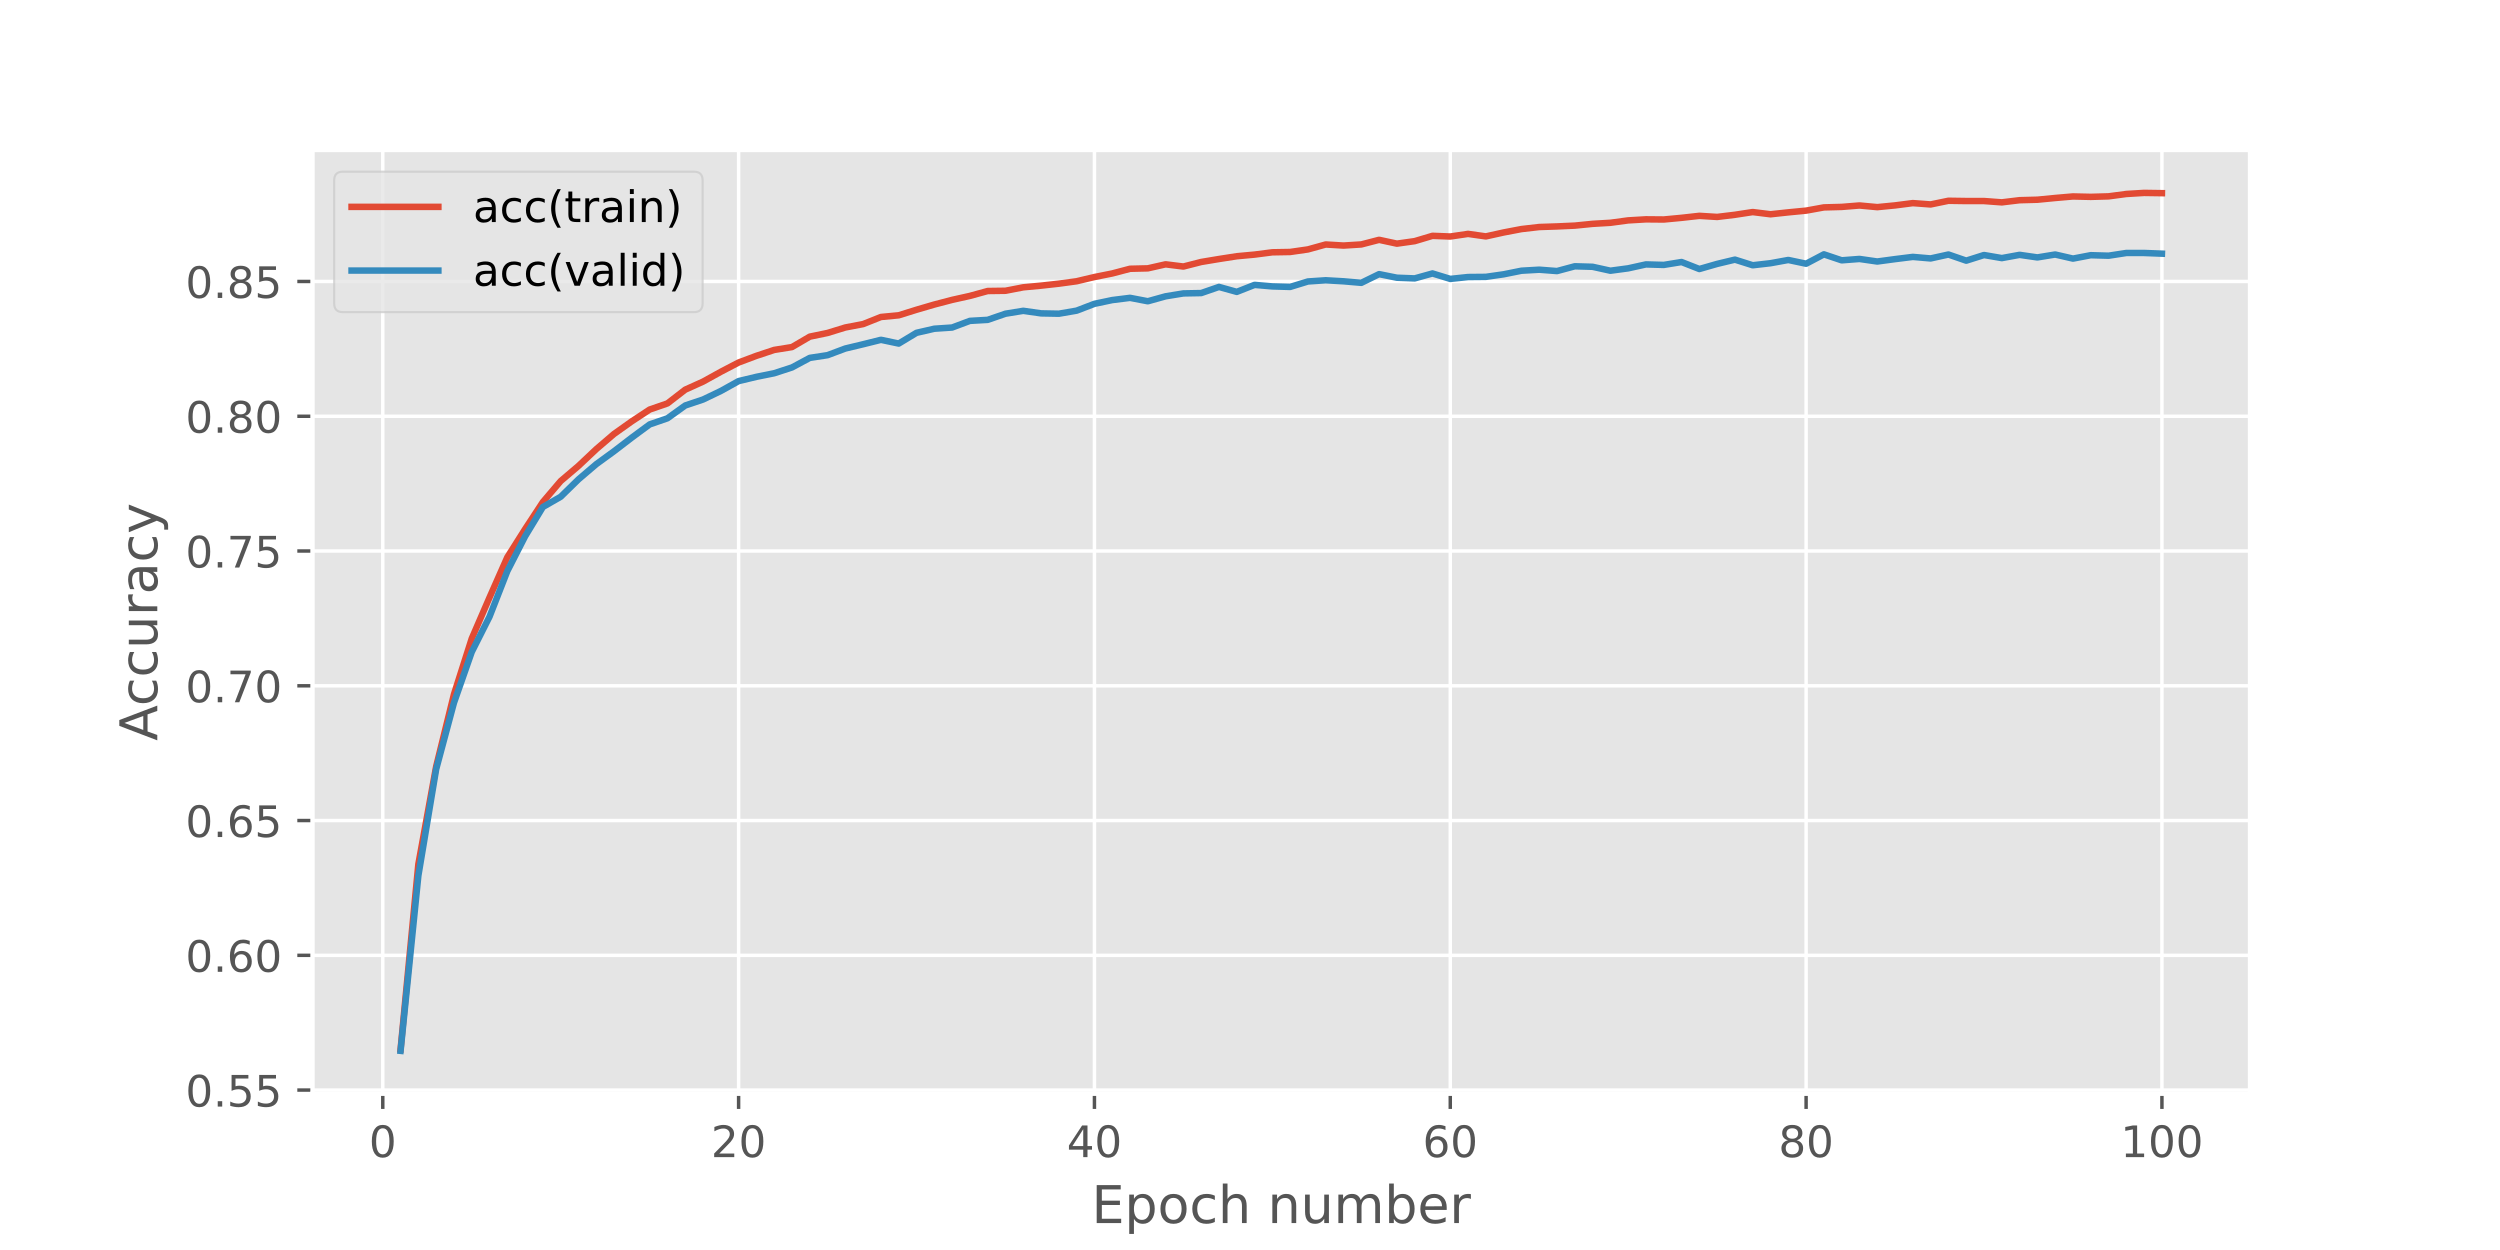
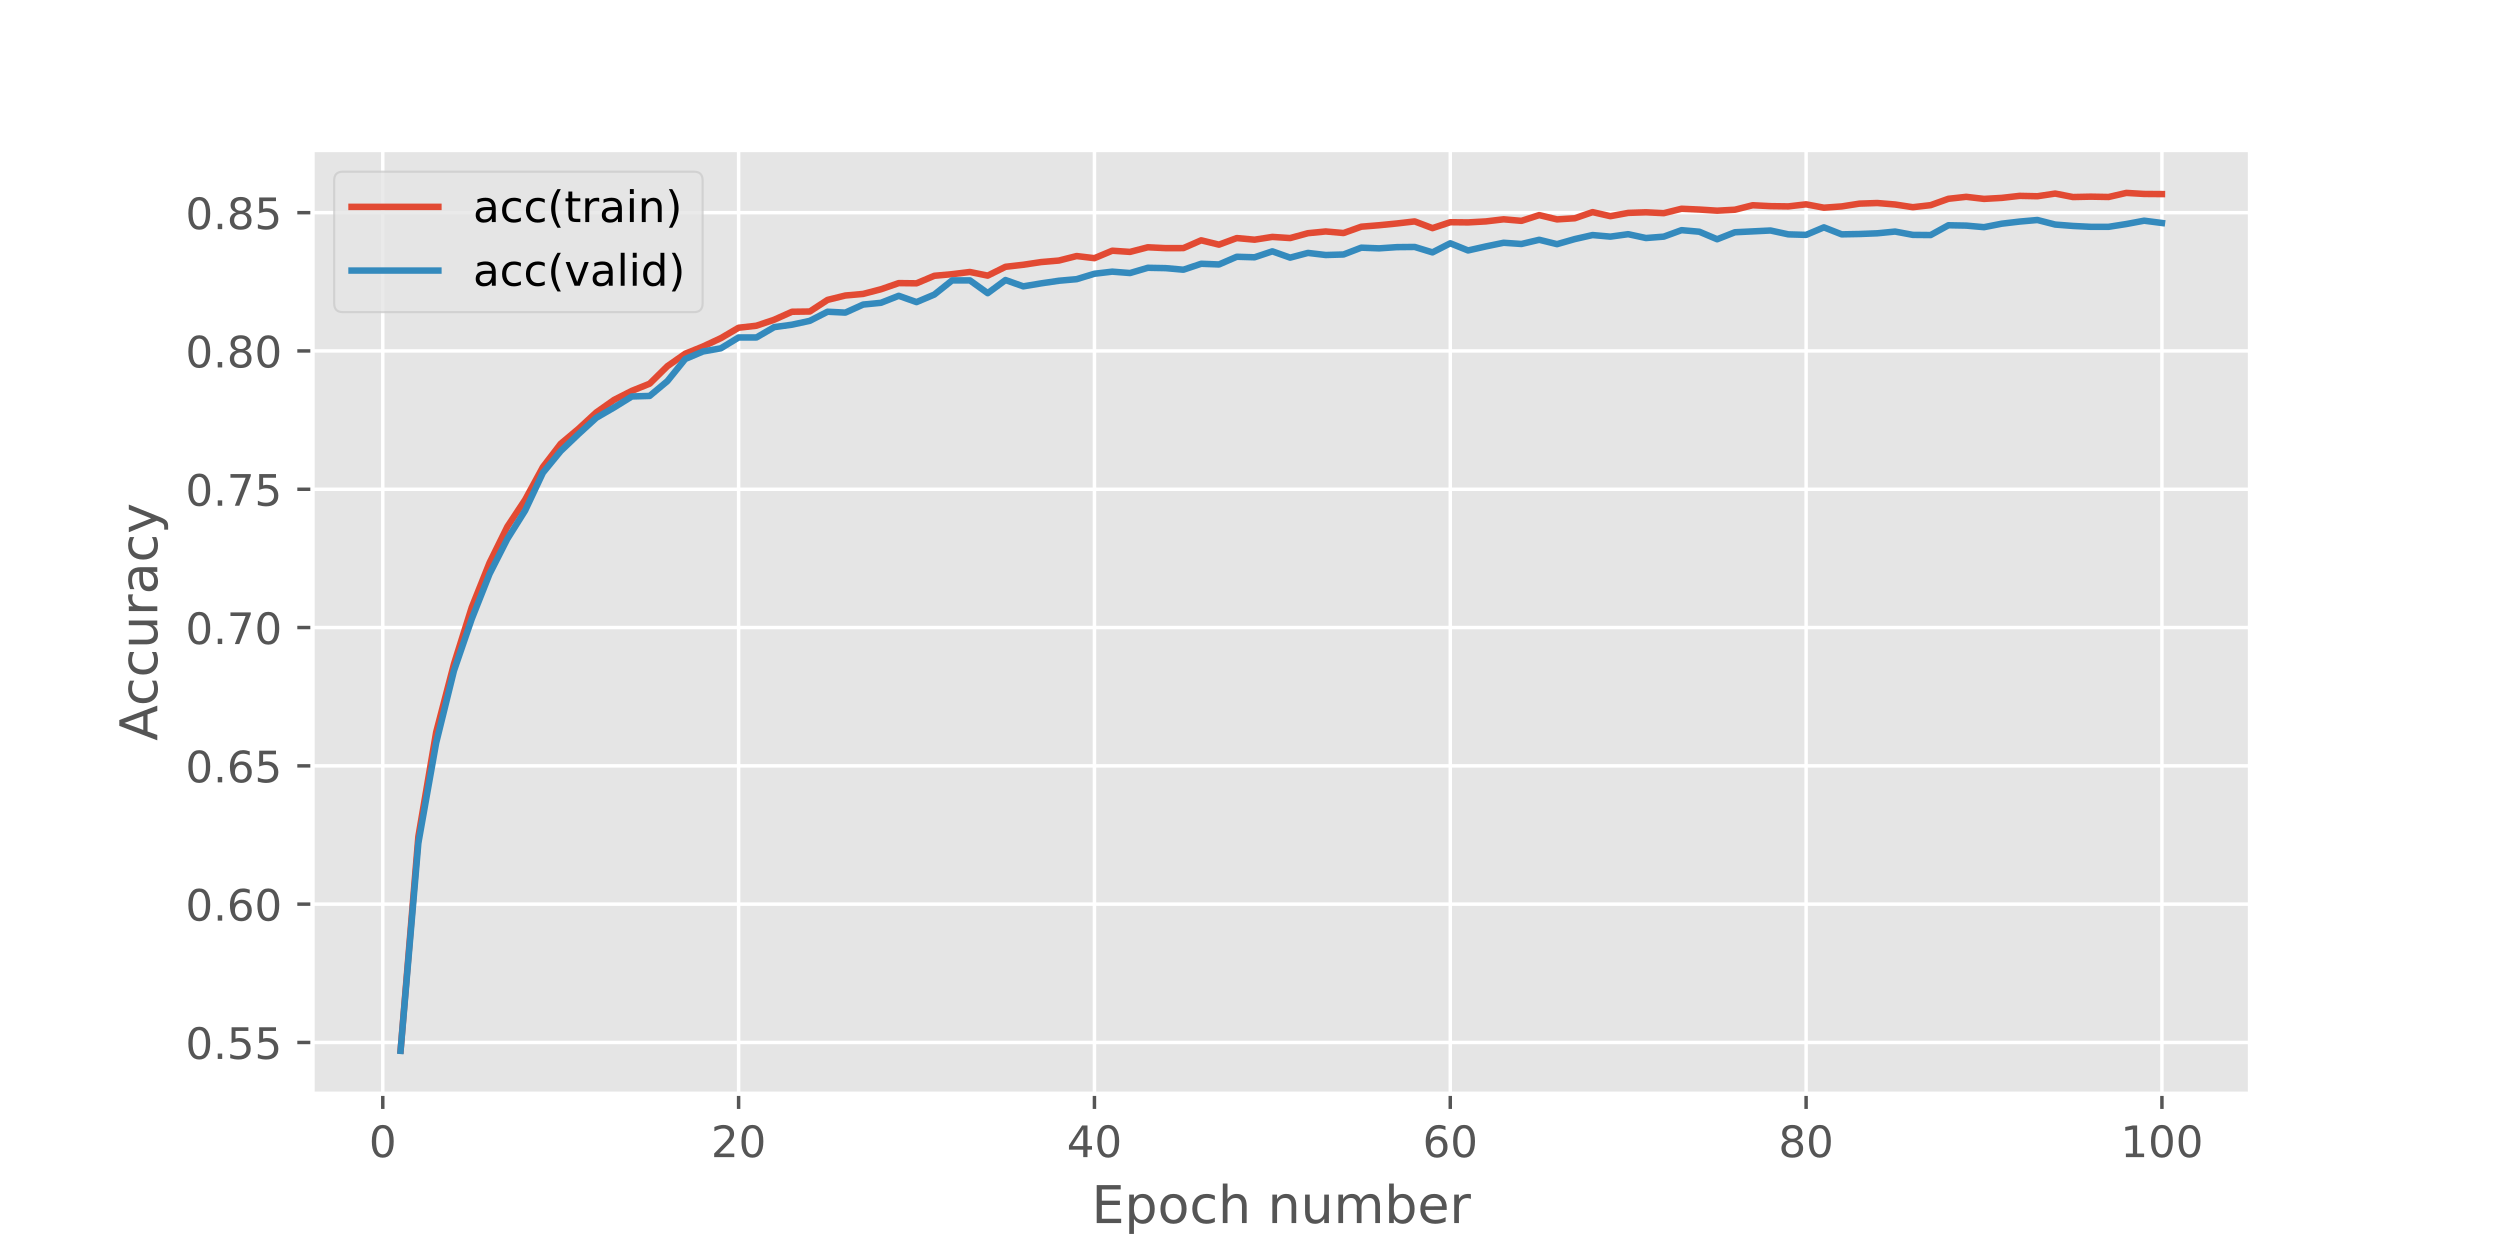
<svg xmlns="http://www.w3.org/2000/svg" xmlns:xlink="http://www.w3.org/1999/xlink" height="288pt" version="1.1" viewBox="0 0 576 288" width="576pt">
  <defs>
    <style type="text/css">*{stroke-linecap:butt;stroke-linejoin:round;}</style>
  </defs>
  <g id="figure_1">
    <g id="patch_1">
      <path d="M 0 288  L 576 288  L 576 0  L 0 0  z " style="fill:#ffffff;" />
    </g>
    <g id="axes_1">
      <g id="patch_2">
        <path d="M 72 252  L 518.4 252  L 518.4 34.56  L 72 34.56  z " style="fill:#e5e5e5;" />
      </g>
      <g id="matplotlib.axis_1">
        <g id="xtick_1">
          <g id="line2d_1">
-             <path clip-path="url(#pd72b8b7f45)" d="M 88.192 252  L 88.192 34.56  " style="fill:none;stroke:#ffffff;stroke-linecap:square;stroke-width:0.8;" />
+             <path clip-path="url(#p585e42b99b)" d="M 88.192 252  L 88.192 34.56  " style="fill:none;stroke:#ffffff;stroke-linecap:square;stroke-width:0.8;" />
          </g>
          <g id="line2d_2">
            <defs>
-               <path d="M 0 0  L 0 3.5  " id="m35ff073fa2" style="stroke:#555555;stroke-width:0.8;" />
-             </defs>
-             <g>
-               <use style="fill:#555555;stroke:#555555;stroke-width:0.8;" x="88.192" xlink:href="#m35ff073fa2" y="252" />
+               <path d="M 0 0  L 0 3.5  " id="m9fe9b263b6" style="stroke:#555555;stroke-width:0.8;" />
+             </defs>
+             <g>
+               <use style="fill:#555555;stroke:#555555;stroke-width:0.8;" x="88.192" xlink:href="#m9fe9b263b6" y="252" />
            </g>
          </g>
          <g id="text_1">
            <g style="fill:#555555;" transform="translate(85.01049 266.5984)scale(0.1 -0.1)">
              <defs>
                <path d="M 2034 4250  Q 1547 4250 1301 3770  Q 1056 3291 1056 2328  Q 1056 1369 1301 889  Q 1547 409 2034 409  Q 2525 409 2770 889  Q 3016 1369 3016 2328  Q 3016 3291 2770 3770  Q 2525 4250 2034 4250  z M 2034 4750  Q 2819 4750 3233 4129  Q 3647 3509 3647 2328  Q 3647 1150 3233 529  Q 2819 -91 2034 -91  Q 1250 -91 836 529  Q 422 1150 422 2328  Q 422 3509 836 4129  Q 1250 4750 2034 4750  z " id="DejaVuSans-30" transform="scale(0.015625)" />
              </defs>
              <use xlink:href="#DejaVuSans-30" />
            </g>
          </g>
        </g>
        <g id="xtick_2">
          <g id="line2d_3">
-             <path clip-path="url(#pd72b8b7f45)" d="M 170.175 252  L 170.175 34.56  " style="fill:none;stroke:#ffffff;stroke-linecap:square;stroke-width:0.8;" />
+             <path clip-path="url(#p585e42b99b)" d="M 170.175 252  L 170.175 34.56  " style="fill:none;stroke:#ffffff;stroke-linecap:square;stroke-width:0.8;" />
          </g>
          <g id="line2d_4">
            <g>
-               <use style="fill:#555555;stroke:#555555;stroke-width:0.8;" x="170.175" xlink:href="#m35ff073fa2" y="252" />
+               <use style="fill:#555555;stroke:#555555;stroke-width:0.8;" x="170.175" xlink:href="#m9fe9b263b6" y="252" />
            </g>
          </g>
          <g id="text_2">
            <g style="fill:#555555;" transform="translate(163.8127 266.5984)scale(0.1 -0.1)">
              <defs>
                <path d="M 1228 531  L 3431 531  L 3431 0  L 469 0  L 469 531  Q 828 903 1448 1529  Q 2069 2156 2228 2338  Q 2531 2678 2651 2914  Q 2772 3150 2772 3378  Q 2772 3750 2511 3984  Q 2250 4219 1831 4219  Q 1534 4219 1204 4116  Q 875 4013 500 3803  L 500 4441  Q 881 4594 1212 4672  Q 1544 4750 1819 4750  Q 2544 4750 2975 4387  Q 3406 4025 3406 3419  Q 3406 3131 3298 2873  Q 3191 2616 2906 2266  Q 2828 2175 2409 1742  Q 1991 1309 1228 531  z " id="DejaVuSans-32" transform="scale(0.015625)" />
              </defs>
              <use xlink:href="#DejaVuSans-32" />
              <use x="63.623" xlink:href="#DejaVuSans-30" />
            </g>
          </g>
        </g>
        <g id="xtick_3">
          <g id="line2d_5">
-             <path clip-path="url(#pd72b8b7f45)" d="M 252.159 252  L 252.159 34.56  " style="fill:none;stroke:#ffffff;stroke-linecap:square;stroke-width:0.8;" />
+             <path clip-path="url(#p585e42b99b)" d="M 252.159 252  L 252.159 34.56  " style="fill:none;stroke:#ffffff;stroke-linecap:square;stroke-width:0.8;" />
          </g>
          <g id="line2d_6">
            <g>
-               <use style="fill:#555555;stroke:#555555;stroke-width:0.8;" x="252.159" xlink:href="#m35ff073fa2" y="252" />
+               <use style="fill:#555555;stroke:#555555;stroke-width:0.8;" x="252.159" xlink:href="#m9fe9b263b6" y="252" />
            </g>
          </g>
          <g id="text_3">
            <g style="fill:#555555;" transform="translate(245.7962 266.5984)scale(0.1 -0.1)">
              <defs>
                <path d="M 2419 4116  L 825 1625  L 2419 1625  L 2419 4116  z M 2253 4666  L 3047 4666  L 3047 1625  L 3713 1625  L 3713 1100  L 3047 1100  L 3047 0  L 2419 0  L 2419 1100  L 313 1100  L 313 1709  L 2253 4666  z " id="DejaVuSans-34" transform="scale(0.015625)" />
              </defs>
              <use xlink:href="#DejaVuSans-34" />
              <use x="63.623" xlink:href="#DejaVuSans-30" />
            </g>
          </g>
        </g>
        <g id="xtick_4">
          <g id="line2d_7">
-             <path clip-path="url(#pd72b8b7f45)" d="M 334.142 252  L 334.142 34.56  " style="fill:none;stroke:#ffffff;stroke-linecap:square;stroke-width:0.8;" />
+             <path clip-path="url(#p585e42b99b)" d="M 334.142 252  L 334.142 34.56  " style="fill:none;stroke:#ffffff;stroke-linecap:square;stroke-width:0.8;" />
          </g>
          <g id="line2d_8">
            <g>
-               <use style="fill:#555555;stroke:#555555;stroke-width:0.8;" x="334.142" xlink:href="#m35ff073fa2" y="252" />
+               <use style="fill:#555555;stroke:#555555;stroke-width:0.8;" x="334.142" xlink:href="#m9fe9b263b6" y="252" />
            </g>
          </g>
          <g id="text_4">
            <g style="fill:#555555;" transform="translate(327.7796 266.5984)scale(0.1 -0.1)">
              <defs>
                <path d="M 2113 2584  Q 1688 2584 1439 2293  Q 1191 2003 1191 1497  Q 1191 994 1439 701  Q 1688 409 2113 409  Q 2538 409 2786 701  Q 3034 994 3034 1497  Q 3034 2003 2786 2293  Q 2538 2584 2113 2584  z M 3366 4563  L 3366 3988  Q 3128 4100 2886 4159  Q 2644 4219 2406 4219  Q 1781 4219 1451 3797  Q 1122 3375 1075 2522  Q 1259 2794 1537 2939  Q 1816 3084 2150 3084  Q 2853 3084 3261 2657  Q 3669 2231 3669 1497  Q 3669 778 3244 343  Q 2819 -91 2113 -91  Q 1303 -91 875 529  Q 447 1150 447 2328  Q 447 3434 972 4092  Q 1497 4750 2381 4750  Q 2619 4750 2861 4703  Q 3103 4656 3366 4563  z " id="DejaVuSans-36" transform="scale(0.015625)" />
              </defs>
              <use xlink:href="#DejaVuSans-36" />
              <use x="63.623" xlink:href="#DejaVuSans-30" />
            </g>
          </g>
        </g>
        <g id="xtick_5">
          <g id="line2d_9">
-             <path clip-path="url(#pd72b8b7f45)" d="M 416.126 252  L 416.126 34.56  " style="fill:none;stroke:#ffffff;stroke-linecap:square;stroke-width:0.8;" />
+             <path clip-path="url(#p585e42b99b)" d="M 416.126 252  L 416.126 34.56  " style="fill:none;stroke:#ffffff;stroke-linecap:square;stroke-width:0.8;" />
          </g>
          <g id="line2d_10">
            <g>
-               <use style="fill:#555555;stroke:#555555;stroke-width:0.8;" x="416.126" xlink:href="#m35ff073fa2" y="252" />
+               <use style="fill:#555555;stroke:#555555;stroke-width:0.8;" x="416.126" xlink:href="#m9fe9b263b6" y="252" />
            </g>
          </g>
          <g id="text_5">
            <g style="fill:#555555;" transform="translate(409.7631 266.5984)scale(0.1 -0.1)">
              <defs>
                <path d="M 2034 2216  Q 1584 2216 1326 1975  Q 1069 1734 1069 1313  Q 1069 891 1326 650  Q 1584 409 2034 409  Q 2484 409 2743 651  Q 3003 894 3003 1313  Q 3003 1734 2745 1975  Q 2488 2216 2034 2216  z M 1403 2484  Q 997 2584 770 2862  Q 544 3141 544 3541  Q 544 4100 942 4425  Q 1341 4750 2034 4750  Q 2731 4750 3128 4425  Q 3525 4100 3525 3541  Q 3525 3141 3298 2862  Q 3072 2584 2669 2484  Q 3125 2378 3379 2068  Q 3634 1759 3634 1313  Q 3634 634 3220 271  Q 2806 -91 2034 -91  Q 1263 -91 848 271  Q 434 634 434 1313  Q 434 1759 690 2068  Q 947 2378 1403 2484  z M 1172 3481  Q 1172 3119 1398 2916  Q 1625 2713 2034 2713  Q 2441 2713 2670 2916  Q 2900 3119 2900 3481  Q 2900 3844 2670 4047  Q 2441 4250 2034 4250  Q 1625 4250 1398 4047  Q 1172 3844 1172 3481  z " id="DejaVuSans-38" transform="scale(0.015625)" />
              </defs>
              <use xlink:href="#DejaVuSans-38" />
              <use x="63.623" xlink:href="#DejaVuSans-30" />
            </g>
          </g>
        </g>
        <g id="xtick_6">
          <g id="line2d_11">
-             <path clip-path="url(#pd72b8b7f45)" d="M 498.109 252  L 498.109 34.56  " style="fill:none;stroke:#ffffff;stroke-linecap:square;stroke-width:0.8;" />
+             <path clip-path="url(#p585e42b99b)" d="M 498.109 252  L 498.109 34.56  " style="fill:none;stroke:#ffffff;stroke-linecap:square;stroke-width:0.8;" />
          </g>
          <g id="line2d_12">
            <g>
-               <use style="fill:#555555;stroke:#555555;stroke-width:0.8;" x="498.109" xlink:href="#m35ff073fa2" y="252" />
+               <use style="fill:#555555;stroke:#555555;stroke-width:0.8;" x="498.109" xlink:href="#m9fe9b263b6" y="252" />
            </g>
          </g>
          <g id="text_6">
            <g style="fill:#555555;" transform="translate(488.5653 266.5984)scale(0.1 -0.1)">
              <defs>
                <path d="M 794 531  L 1825 531  L 1825 4091  L 703 3866  L 703 4441  L 1819 4666  L 2450 4666  L 2450 531  L 3481 531  L 3481 0  L 794 0  L 794 531  z " id="DejaVuSans-31" transform="scale(0.015625)" />
              </defs>
              <use xlink:href="#DejaVuSans-31" />
              <use x="63.623" xlink:href="#DejaVuSans-30" />
              <use x="127.246" xlink:href="#DejaVuSans-30" />
            </g>
          </g>
        </g>
        <g id="text_7">
          <g style="fill:#555555;" transform="translate(251.5031 281.7962)scale(0.12 -0.12)">
            <defs>
              <path d="M 628 4666  L 3578 4666  L 3578 4134  L 1259 4134  L 1259 2753  L 3481 2753  L 3481 2222  L 1259 2222  L 1259 531  L 3634 531  L 3634 0  L 628 0  L 628 4666  z " id="DejaVuSans-45" transform="scale(0.015625)" />
              <path d="M 1159 525  L 1159 -1331  L 581 -1331  L 581 3500  L 1159 3500  L 1159 2969  Q 1341 3281 1617 3432  Q 1894 3584 2278 3584  Q 2916 3584 3314 3078  Q 3713 2572 3713 1747  Q 3713 922 3314 415  Q 2916 -91 2278 -91  Q 1894 -91 1617 61  Q 1341 213 1159 525  z M 3116 1747  Q 3116 2381 2855 2742  Q 2594 3103 2138 3103  Q 1681 3103 1420 2742  Q 1159 2381 1159 1747  Q 1159 1113 1420 752  Q 1681 391 2138 391  Q 2594 391 2855 752  Q 3116 1113 3116 1747  z " id="DejaVuSans-70" transform="scale(0.015625)" />
              <path d="M 1959 3097  Q 1497 3097 1228 2736  Q 959 2375 959 1747  Q 959 1119 1226 758  Q 1494 397 1959 397  Q 2419 397 2687 759  Q 2956 1122 2956 1747  Q 2956 2369 2687 2733  Q 2419 3097 1959 3097  z M 1959 3584  Q 2709 3584 3137 3096  Q 3566 2609 3566 1747  Q 3566 888 3137 398  Q 2709 -91 1959 -91  Q 1206 -91 779 398  Q 353 888 353 1747  Q 353 2609 779 3096  Q 1206 3584 1959 3584  z " id="DejaVuSans-6f" transform="scale(0.015625)" />
              <path d="M 3122 3366  L 3122 2828  Q 2878 2963 2633 3030  Q 2388 3097 2138 3097  Q 1578 3097 1268 2742  Q 959 2388 959 1747  Q 959 1106 1268 751  Q 1578 397 2138 397  Q 2388 397 2633 464  Q 2878 531 3122 666  L 3122 134  Q 2881 22 2623 -34  Q 2366 -91 2075 -91  Q 1284 -91 818 406  Q 353 903 353 1747  Q 353 2603 823 3093  Q 1294 3584 2113 3584  Q 2378 3584 2631 3529  Q 2884 3475 3122 3366  z " id="DejaVuSans-63" transform="scale(0.015625)" />
              <path d="M 3513 2113  L 3513 0  L 2938 0  L 2938 2094  Q 2938 2591 2744 2837  Q 2550 3084 2163 3084  Q 1697 3084 1428 2787  Q 1159 2491 1159 1978  L 1159 0  L 581 0  L 581 4863  L 1159 4863  L 1159 2956  Q 1366 3272 1645 3428  Q 1925 3584 2291 3584  Q 2894 3584 3203 3211  Q 3513 2838 3513 2113  z " id="DejaVuSans-68" transform="scale(0.015625)" />
              <path id="DejaVuSans-20" transform="scale(0.015625)" />
              <path d="M 3513 2113  L 3513 0  L 2938 0  L 2938 2094  Q 2938 2591 2744 2837  Q 2550 3084 2163 3084  Q 1697 3084 1428 2787  Q 1159 2491 1159 1978  L 1159 0  L 581 0  L 581 3500  L 1159 3500  L 1159 2956  Q 1366 3272 1645 3428  Q 1925 3584 2291 3584  Q 2894 3584 3203 3211  Q 3513 2838 3513 2113  z " id="DejaVuSans-6e" transform="scale(0.015625)" />
              <path d="M 544 1381  L 544 3500  L 1119 3500  L 1119 1403  Q 1119 906 1312 657  Q 1506 409 1894 409  Q 2359 409 2629 706  Q 2900 1003 2900 1516  L 2900 3500  L 3475 3500  L 3475 0  L 2900 0  L 2900 538  Q 2691 219 2414 64  Q 2138 -91 1772 -91  Q 1169 -91 856 284  Q 544 659 544 1381  z M 1991 3584  L 1991 3584  z " id="DejaVuSans-75" transform="scale(0.015625)" />
              <path d="M 3328 2828  Q 3544 3216 3844 3400  Q 4144 3584 4550 3584  Q 5097 3584 5394 3201  Q 5691 2819 5691 2113  L 5691 0  L 5113 0  L 5113 2094  Q 5113 2597 4934 2840  Q 4756 3084 4391 3084  Q 3944 3084 3684 2787  Q 3425 2491 3425 1978  L 3425 0  L 2847 0  L 2847 2094  Q 2847 2600 2669 2842  Q 2491 3084 2119 3084  Q 1678 3084 1418 2786  Q 1159 2488 1159 1978  L 1159 0  L 581 0  L 581 3500  L 1159 3500  L 1159 2956  Q 1356 3278 1631 3431  Q 1906 3584 2284 3584  Q 2666 3584 2933 3390  Q 3200 3197 3328 2828  z " id="DejaVuSans-6d" transform="scale(0.015625)" />
              <path d="M 3116 1747  Q 3116 2381 2855 2742  Q 2594 3103 2138 3103  Q 1681 3103 1420 2742  Q 1159 2381 1159 1747  Q 1159 1113 1420 752  Q 1681 391 2138 391  Q 2594 391 2855 752  Q 3116 1113 3116 1747  z M 1159 2969  Q 1341 3281 1617 3432  Q 1894 3584 2278 3584  Q 2916 3584 3314 3078  Q 3713 2572 3713 1747  Q 3713 922 3314 415  Q 2916 -91 2278 -91  Q 1894 -91 1617 61  Q 1341 213 1159 525  L 1159 0  L 581 0  L 581 4863  L 1159 4863  L 1159 2969  z " id="DejaVuSans-62" transform="scale(0.015625)" />
              <path d="M 3597 1894  L 3597 1613  L 953 1613  Q 991 1019 1311 708  Q 1631 397 2203 397  Q 2534 397 2845 478  Q 3156 559 3463 722  L 3463 178  Q 3153 47 2828 -22  Q 2503 -91 2169 -91  Q 1331 -91 842 396  Q 353 884 353 1716  Q 353 2575 817 3079  Q 1281 3584 2069 3584  Q 2775 3584 3186 3129  Q 3597 2675 3597 1894  z M 3022 2063  Q 3016 2534 2758 2815  Q 2500 3097 2075 3097  Q 1594 3097 1305 2825  Q 1016 2553 972 2059  L 3022 2063  z " id="DejaVuSans-65" transform="scale(0.015625)" />
              <path d="M 2631 2963  Q 2534 3019 2420 3045  Q 2306 3072 2169 3072  Q 1681 3072 1420 2755  Q 1159 2438 1159 1844  L 1159 0  L 581 0  L 581 3500  L 1159 3500  L 1159 2956  Q 1341 3275 1631 3429  Q 1922 3584 2338 3584  Q 2397 3584 2469 3576  Q 2541 3569 2628 3553  L 2631 2963  z " id="DejaVuSans-72" transform="scale(0.015625)" />
            </defs>
            <use xlink:href="#DejaVuSans-45" />
            <use x="63.184" xlink:href="#DejaVuSans-70" />
            <use x="126.66" xlink:href="#DejaVuSans-6f" />
            <use x="187.842" xlink:href="#DejaVuSans-63" />
            <use x="242.822" xlink:href="#DejaVuSans-68" />
            <use x="306.201" xlink:href="#DejaVuSans-20" />
            <use x="337.988" xlink:href="#DejaVuSans-6e" />
            <use x="401.367" xlink:href="#DejaVuSans-75" />
            <use x="464.746" xlink:href="#DejaVuSans-6d" />
            <use x="562.158" xlink:href="#DejaVuSans-62" />
            <use x="625.635" xlink:href="#DejaVuSans-65" />
            <use x="687.158" xlink:href="#DejaVuSans-72" />
          </g>
        </g>
      </g>
      <g id="matplotlib.axis_2">
        <g id="ytick_1">
          <g id="line2d_13">
-             <path clip-path="url(#pd72b8b7f45)" d="M 72 251.157  L 518.4 251.157  " style="fill:none;stroke:#ffffff;stroke-linecap:square;stroke-width:0.8;" />
+             <path clip-path="url(#p585e42b99b)" d="M 72 240.18  L 518.4 240.18  " style="fill:none;stroke:#ffffff;stroke-linecap:square;stroke-width:0.8;" />
          </g>
          <g id="line2d_14">
            <defs>
-               <path d="M 0 0  L -3.5 0  " id="m6ea8d714d4" style="stroke:#555555;stroke-width:0.8;" />
-             </defs>
-             <g>
-               <use style="fill:#555555;stroke:#555555;stroke-width:0.8;" x="72" xlink:href="#m6ea8d714d4" y="251.157" />
+               <path d="M 0 0  L -3.5 0  " id="m545a13e3ab" style="stroke:#555555;stroke-width:0.8;" />
+             </defs>
+             <g>
+               <use style="fill:#555555;stroke:#555555;stroke-width:0.8;" x="72" xlink:href="#m545a13e3ab" y="240.18" />
            </g>
          </g>
          <g id="text_8">
-             <g style="fill:#555555;" transform="translate(42.73438 254.9558)scale(0.1 -0.1)">
+             <g style="fill:#555555;" transform="translate(42.73438 243.9795)scale(0.1 -0.1)">
              <defs>
                <path d="M 684 794  L 1344 794  L 1344 0  L 684 0  L 684 794  z " id="DejaVuSans-2e" transform="scale(0.015625)" />
                <path d="M 691 4666  L 3169 4666  L 3169 4134  L 1269 4134  L 1269 2991  Q 1406 3038 1543 3061  Q 1681 3084 1819 3084  Q 2600 3084 3056 2656  Q 3513 2228 3513 1497  Q 3513 744 3044 326  Q 2575 -91 1722 -91  Q 1428 -91 1123 -41  Q 819 9 494 109  L 494 744  Q 775 591 1075 516  Q 1375 441 1709 441  Q 2250 441 2565 725  Q 2881 1009 2881 1497  Q 2881 1984 2565 2268  Q 2250 2553 1709 2553  Q 1456 2553 1204 2497  Q 953 2441 691 2322  L 691 4666  z " id="DejaVuSans-35" transform="scale(0.015625)" />
              </defs>
              <use xlink:href="#DejaVuSans-30" />
              <use x="63.623" xlink:href="#DejaVuSans-2e" />
              <use x="95.41" xlink:href="#DejaVuSans-35" />
              <use x="159.033" xlink:href="#DejaVuSans-35" />
            </g>
          </g>
        </g>
        <g id="ytick_2">
          <g id="line2d_15">
-             <path clip-path="url(#pd72b8b7f45)" d="M 72 220.106  L 518.4 220.106  " style="fill:none;stroke:#ffffff;stroke-linecap:square;stroke-width:0.8;" />
+             <path clip-path="url(#p585e42b99b)" d="M 72 208.316  L 518.4 208.316  " style="fill:none;stroke:#ffffff;stroke-linecap:square;stroke-width:0.8;" />
          </g>
          <g id="line2d_16">
            <g>
-               <use style="fill:#555555;stroke:#555555;stroke-width:0.8;" x="72" xlink:href="#m6ea8d714d4" y="220.106" />
+               <use style="fill:#555555;stroke:#555555;stroke-width:0.8;" x="72" xlink:href="#m545a13e3ab" y="208.316" />
            </g>
          </g>
          <g id="text_9">
-             <g style="fill:#555555;" transform="translate(42.73438 223.9047)scale(0.1 -0.1)">
+             <g style="fill:#555555;" transform="translate(42.73438 212.1151)scale(0.1 -0.1)">
              <use xlink:href="#DejaVuSans-30" />
              <use x="63.623" xlink:href="#DejaVuSans-2e" />
              <use x="95.41" xlink:href="#DejaVuSans-36" />
              <use x="159.033" xlink:href="#DejaVuSans-30" />
            </g>
          </g>
        </g>
        <g id="ytick_3">
          <g id="line2d_17">
-             <path clip-path="url(#pd72b8b7f45)" d="M 72 189.054  L 518.4 189.054  " style="fill:none;stroke:#ffffff;stroke-linecap:square;stroke-width:0.8;" />
+             <path clip-path="url(#p585e42b99b)" d="M 72 176.451  L 518.4 176.451  " style="fill:none;stroke:#ffffff;stroke-linecap:square;stroke-width:0.8;" />
          </g>
          <g id="line2d_18">
            <g>
-               <use style="fill:#555555;stroke:#555555;stroke-width:0.8;" x="72" xlink:href="#m6ea8d714d4" y="189.054" />
+               <use style="fill:#555555;stroke:#555555;stroke-width:0.8;" x="72" xlink:href="#m545a13e3ab" y="176.451" />
            </g>
          </g>
          <g id="text_10">
-             <g style="fill:#555555;" transform="translate(42.73438 192.8537)scale(0.1 -0.1)">
+             <g style="fill:#555555;" transform="translate(42.73438 180.2507)scale(0.1 -0.1)">
              <use xlink:href="#DejaVuSans-30" />
              <use x="63.623" xlink:href="#DejaVuSans-2e" />
              <use x="95.41" xlink:href="#DejaVuSans-36" />
              <use x="159.033" xlink:href="#DejaVuSans-35" />
            </g>
          </g>
        </g>
        <g id="ytick_4">
          <g id="line2d_19">
-             <path clip-path="url(#pd72b8b7f45)" d="M 72 158.003  L 518.4 158.003  " style="fill:none;stroke:#ffffff;stroke-linecap:square;stroke-width:0.8;" />
+             <path clip-path="url(#p585e42b99b)" d="M 72 144.587  L 518.4 144.587  " style="fill:none;stroke:#ffffff;stroke-linecap:square;stroke-width:0.8;" />
          </g>
          <g id="line2d_20">
            <g>
-               <use style="fill:#555555;stroke:#555555;stroke-width:0.8;" x="72" xlink:href="#m6ea8d714d4" y="158.003" />
+               <use style="fill:#555555;stroke:#555555;stroke-width:0.8;" x="72" xlink:href="#m545a13e3ab" y="144.587" />
            </g>
          </g>
          <g id="text_11">
-             <g style="fill:#555555;" transform="translate(42.73438 161.8027)scale(0.1 -0.1)">
+             <g style="fill:#555555;" transform="translate(42.73438 148.3863)scale(0.1 -0.1)">
              <defs>
                <path d="M 525 4666  L 3525 4666  L 3525 4397  L 1831 0  L 1172 0  L 2766 4134  L 525 4134  L 525 4666  z " id="DejaVuSans-37" transform="scale(0.015625)" />
              </defs>
              <use xlink:href="#DejaVuSans-30" />
              <use x="63.623" xlink:href="#DejaVuSans-2e" />
              <use x="95.41" xlink:href="#DejaVuSans-37" />
              <use x="159.033" xlink:href="#DejaVuSans-30" />
            </g>
          </g>
        </g>
        <g id="ytick_5">
          <g id="line2d_21">
-             <path clip-path="url(#pd72b8b7f45)" d="M 72 126.952  L 518.4 126.952  " style="fill:none;stroke:#ffffff;stroke-linecap:square;stroke-width:0.8;" />
+             <path clip-path="url(#p585e42b99b)" d="M 72 112.723  L 518.4 112.723  " style="fill:none;stroke:#ffffff;stroke-linecap:square;stroke-width:0.8;" />
          </g>
          <g id="line2d_22">
            <g>
-               <use style="fill:#555555;stroke:#555555;stroke-width:0.8;" x="72" xlink:href="#m6ea8d714d4" y="126.952" />
+               <use style="fill:#555555;stroke:#555555;stroke-width:0.8;" x="72" xlink:href="#m545a13e3ab" y="112.723" />
            </g>
          </g>
          <g id="text_12">
-             <g style="fill:#555555;" transform="translate(42.73438 130.7516)scale(0.1 -0.1)">
+             <g style="fill:#555555;" transform="translate(42.73438 116.5219)scale(0.1 -0.1)">
              <use xlink:href="#DejaVuSans-30" />
              <use x="63.623" xlink:href="#DejaVuSans-2e" />
              <use x="95.41" xlink:href="#DejaVuSans-37" />
              <use x="159.033" xlink:href="#DejaVuSans-35" />
            </g>
          </g>
        </g>
        <g id="ytick_6">
          <g id="line2d_23">
-             <path clip-path="url(#pd72b8b7f45)" d="M 72 95.901  L 518.4 95.901  " style="fill:none;stroke:#ffffff;stroke-linecap:square;stroke-width:0.8;" />
+             <path clip-path="url(#p585e42b99b)" d="M 72 80.858  L 518.4 80.858  " style="fill:none;stroke:#ffffff;stroke-linecap:square;stroke-width:0.8;" />
          </g>
          <g id="line2d_24">
            <g>
-               <use style="fill:#555555;stroke:#555555;stroke-width:0.8;" x="72" xlink:href="#m6ea8d714d4" y="95.901" />
+               <use style="fill:#555555;stroke:#555555;stroke-width:0.8;" x="72" xlink:href="#m545a13e3ab" y="80.858" />
            </g>
          </g>
          <g id="text_13">
-             <g style="fill:#555555;" transform="translate(42.73438 99.70062)scale(0.1 -0.1)">
+             <g style="fill:#555555;" transform="translate(42.73438 84.6575)scale(0.1 -0.1)">
              <use xlink:href="#DejaVuSans-30" />
              <use x="63.623" xlink:href="#DejaVuSans-2e" />
              <use x="95.41" xlink:href="#DejaVuSans-38" />
              <use x="159.033" xlink:href="#DejaVuSans-30" />
            </g>
          </g>
        </g>
        <g id="ytick_7">
          <g id="line2d_25">
-             <path clip-path="url(#pd72b8b7f45)" d="M 72 64.85  L 518.4 64.85  " style="fill:none;stroke:#ffffff;stroke-linecap:square;stroke-width:0.8;" />
+             <path clip-path="url(#p585e42b99b)" d="M 72 48.994  L 518.4 48.994  " style="fill:none;stroke:#ffffff;stroke-linecap:square;stroke-width:0.8;" />
          </g>
          <g id="line2d_26">
            <g>
-               <use style="fill:#555555;stroke:#555555;stroke-width:0.8;" x="72" xlink:href="#m6ea8d714d4" y="64.85" />
+               <use style="fill:#555555;stroke:#555555;stroke-width:0.8;" x="72" xlink:href="#m545a13e3ab" y="48.994" />
            </g>
          </g>
          <g id="text_14">
-             <g style="fill:#555555;" transform="translate(42.73438 68.64959)scale(0.1 -0.1)">
+             <g style="fill:#555555;" transform="translate(42.73438 52.79309)scale(0.1 -0.1)">
              <use xlink:href="#DejaVuSans-30" />
              <use x="63.623" xlink:href="#DejaVuSans-2e" />
              <use x="95.41" xlink:href="#DejaVuSans-38" />
              <use x="159.033" xlink:href="#DejaVuSans-35" />
            </g>
          </g>
        </g>
        <g id="text_15">
          <g style="fill:#555555;" transform="translate(36.23875 170.6738)rotate(-90)scale(0.12 -0.12)">
            <defs>
              <path d="M 2188 4044  L 1331 1722  L 3047 1722  L 2188 4044  z M 1831 4666  L 2547 4666  L 4325 0  L 3669 0  L 3244 1197  L 1141 1197  L 716 0  L 50 0  L 1831 4666  z " id="DejaVuSans-41" transform="scale(0.015625)" />
              <path d="M 2194 1759  Q 1497 1759 1228 1600  Q 959 1441 959 1056  Q 959 750 1161 570  Q 1363 391 1709 391  Q 2188 391 2477 730  Q 2766 1069 2766 1631  L 2766 1759  L 2194 1759  z M 3341 1997  L 3341 0  L 2766 0  L 2766 531  Q 2569 213 2275 61  Q 1981 -91 1556 -91  Q 1019 -91 701 211  Q 384 513 384 1019  Q 384 1609 779 1909  Q 1175 2209 1959 2209  L 2766 2209  L 2766 2266  Q 2766 2663 2505 2880  Q 2244 3097 1772 3097  Q 1472 3097 1187 3025  Q 903 2953 641 2809  L 641 3341  Q 956 3463 1253 3523  Q 1550 3584 1831 3584  Q 2591 3584 2966 3190  Q 3341 2797 3341 1997  z " id="DejaVuSans-61" transform="scale(0.015625)" />
              <path d="M 2059 -325  Q 1816 -950 1584 -1140  Q 1353 -1331 966 -1331  L 506 -1331  L 506 -850  L 844 -850  Q 1081 -850 1212 -737  Q 1344 -625 1503 -206  L 1606 56  L 191 3500  L 800 3500  L 1894 763  L 2988 3500  L 3597 3500  L 2059 -325  z " id="DejaVuSans-79" transform="scale(0.015625)" />
            </defs>
            <use xlink:href="#DejaVuSans-41" />
            <use x="66.658" xlink:href="#DejaVuSans-63" />
            <use x="121.639" xlink:href="#DejaVuSans-63" />
            <use x="176.619" xlink:href="#DejaVuSans-75" />
            <use x="239.998" xlink:href="#DejaVuSans-72" />
            <use x="281.111" xlink:href="#DejaVuSans-61" />
            <use x="342.391" xlink:href="#DejaVuSans-63" />
            <use x="397.371" xlink:href="#DejaVuSans-79" />
          </g>
        </g>
      </g>
      <g id="line2d_27">
-         <path clip-path="url(#pd72b8b7f45)" d="M 92.291 241.785  L 96.39 199.103  L 100.489 176.622  L 104.588 159.985  L 108.688 147.129  L 112.787 137.659  L 116.886 128.387  L 120.985 121.904  L 125.084 115.656  L 129.183 110.837  L 133.283 107.347  L 137.382 103.484  L 141.481 99.975  L 145.58 97.063  L 149.679 94.361  L 153.779 92.945  L 157.878 89.778  L 161.977 87.927  L 166.076 85.661  L 170.175 83.524  L 174.274 81.984  L 178.374 80.624  L 182.473 79.966  L 186.572 77.563  L 190.671 76.712  L 194.77 75.451  L 198.869 74.669  L 202.969 73.035  L 207.068 72.644  L 211.167 71.365  L 215.266 70.166  L 219.365 69.092  L 223.464 68.179  L 227.564 67.049  L 231.663 66.993  L 235.762 66.198  L 239.861 65.813  L 243.96 65.36  L 248.06 64.801  L 252.159 63.826  L 256.258 63.006  L 260.357 61.925  L 264.456 61.826  L 268.555 60.901  L 272.655 61.41  L 276.754 60.36  L 280.853 59.677  L 284.952 59.038  L 289.051 58.659  L 293.15 58.131  L 297.25 58.056  L 301.349 57.466  L 305.448 56.33  L 309.547 56.578  L 313.646 56.318  L 317.745 55.256  L 321.845 56.137  L 325.944 55.56  L 330.043 54.336  L 334.142 54.492  L 338.241 53.889  L 342.34 54.467  L 346.44 53.56  L 350.539 52.778  L 354.638 52.306  L 358.737 52.169  L 362.836 51.983  L 366.936 51.573  L 371.035 51.331  L 375.134 50.778  L 379.233 50.536  L 383.332 50.573  L 387.431 50.188  L 391.531 49.729  L 395.63 49.983  L 399.729 49.486  L 403.828 48.859  L 407.927 49.368  L 412.026 48.927  L 416.126 48.53  L 420.225 47.785  L 424.324 47.673  L 428.423 47.344  L 432.522 47.723  L 436.621 47.325  L 440.721 46.797  L 444.82 47.102  L 448.919 46.257  L 453.018 46.319  L 457.117 46.319  L 461.217 46.623  L 465.316 46.127  L 469.415 46.015  L 473.514 45.617  L 477.613 45.263  L 481.712 45.357  L 485.812 45.239  L 489.911 44.692  L 494.01 44.444  L 498.109 44.506  " style="fill:none;stroke:#e24a33;stroke-linecap:square;stroke-width:1.5;" />
+         <path clip-path="url(#p585e42b99b)" d="M 92.291 242.028  L 96.39 192.753  L 100.489 168.708  L 104.588 152.987  L 108.688 139.941  L 112.787 129.668  L 116.886 121.352  L 120.985 115.151  L 125.084 107.605  L 129.183 102.246  L 133.283 98.798  L 137.382 95.019  L 141.481 92.132  L 145.58 90.048  L 149.679 88.404  L 153.779 84.357  L 157.878 81.489  L 161.977 79.826  L 166.076 77.914  L 170.175 75.511  L 174.274 75.046  L 178.374 73.663  L 182.473 71.828  L 186.572 71.771  L 190.671 69.094  L 194.77 68.087  L 198.869 67.717  L 202.969 66.647  L 207.068 65.226  L 211.167 65.277  L 215.266 63.543  L 219.365 63.167  L 223.464 62.664  L 227.564 63.505  L 231.663 61.472  L 235.762 61  L 239.861 60.382  L 243.96 60.032  L 248.06 58.993  L 252.159 59.484  L 256.258 57.763  L 260.357 58.037  L 264.456 56.973  L 268.555 57.17  L 272.655 57.164  L 276.754 55.367  L 280.853 56.367  L 284.952 54.851  L 289.051 55.227  L 293.15 54.583  L 297.25 54.851  L 301.349 53.729  L 305.448 53.327  L 309.547 53.691  L 313.646 52.231  L 317.745 51.894  L 321.845 51.486  L 325.944 51.014  L 330.043 52.563  L 334.142 51.199  L 338.241 51.243  L 342.34 51.014  L 346.44 50.53  L 350.539 50.887  L 354.638 49.561  L 358.737 50.549  L 362.836 50.288  L 366.936 48.873  L 371.035 49.81  L 375.134 49.051  L 379.233 48.911  L 383.332 49.115  L 387.431 48.095  L 391.531 48.28  L 395.63 48.541  L 399.729 48.318  L 403.828 47.286  L 407.927 47.496  L 412.026 47.554  L 416.126 47.076  L 420.225 47.853  L 424.324 47.56  L 428.423 46.916  L 432.522 46.776  L 436.621 47.114  L 440.721 47.738  L 444.82 47.267  L 448.919 45.801  L 453.018 45.349  L 457.117 45.827  L 461.217 45.591  L 465.316 45.126  L 469.415 45.215  L 473.514 44.597  L 477.613 45.4  L 481.712 45.31  L 485.812 45.387  L 489.911 44.444  L 494.01 44.686  L 498.109 44.718  " style="fill:none;stroke:#e24a33;stroke-linecap:square;stroke-width:1.5;" />
      </g>
      <g id="line2d_28">
-         <path clip-path="url(#pd72b8b7f45)" d="M 92.291 242.116  L 96.39 201.75  L 100.489 177.224  L 104.588 161.934  L 108.688 150.221  L 112.787 142.085  L 116.886 131.59  L 120.985 123.572  L 125.084 116.812  L 129.183 114.453  L 133.283 110.444  L 137.382 106.946  L 141.481 103.959  L 145.58 100.815  L 149.679 97.788  L 153.779 96.373  L 157.878 93.425  L 161.977 92.049  L 166.076 90.084  L 170.175 87.805  L 174.274 86.822  L 178.374 85.997  L 182.473 84.66  L 186.572 82.459  L 190.671 81.83  L 194.77 80.297  L 198.869 79.315  L 202.969 78.293  L 207.068 79.157  L 211.167 76.681  L 215.266 75.738  L 219.365 75.463  L 223.464 73.93  L 227.564 73.694  L 231.663 72.279  L 235.762 71.611  L 239.861 72.2  L 243.96 72.279  L 248.06 71.572  L 252.159 69.999  L 256.258 69.135  L 260.357 68.624  L 264.456 69.41  L 268.555 68.27  L 272.655 67.602  L 276.754 67.523  L 280.853 66.108  L 284.952 67.248  L 289.051 65.636  L 293.15 65.99  L 297.25 66.108  L 301.349 64.85  L 305.448 64.575  L 309.547 64.811  L 313.646 65.165  L 317.745 63.16  L 321.845 63.986  L 325.944 64.143  L 330.043 63.003  L 334.142 64.261  L 338.241 63.828  L 342.34 63.789  L 346.44 63.2  L 350.539 62.374  L 354.638 62.138  L 358.737 62.453  L 362.836 61.352  L 366.936 61.47  L 371.035 62.374  L 375.134 61.824  L 379.233 60.92  L 383.332 61.038  L 387.431 60.37  L 391.531 61.981  L 395.63 60.802  L 399.729 59.819  L 403.828 61.116  L 407.927 60.645  L 412.026 59.898  L 416.126 60.763  L 420.225 58.601  L 424.324 59.977  L 428.423 59.662  L 432.522 60.252  L 436.621 59.701  L 440.721 59.19  L 444.82 59.544  L 448.919 58.64  L 453.018 60.055  L 457.117 58.758  L 461.217 59.466  L 465.316 58.719  L 469.415 59.308  L 473.514 58.64  L 477.613 59.583  L 481.712 58.797  L 485.812 58.915  L 489.911 58.286  L 494.01 58.286  L 498.109 58.444  " style="fill:none;stroke:#348abd;stroke-linecap:square;stroke-width:1.5;" />
+         <path clip-path="url(#p585e42b99b)" d="M 92.291 242.116  L 96.39 194.239  L 100.489 171.168  L 104.588 154.55  L 108.688 142.611  L 112.787 132.245  L 116.886 124.178  L 120.985 117.644  L 125.084 108.931  L 129.183 103.93  L 133.283 100.017  L 137.382 96.266  L 141.481 93.886  L 145.58 91.345  L 149.679 91.224  L 153.779 87.796  L 157.878 82.714  L 161.977 80.979  L 166.076 80.253  L 170.175 77.753  L 174.274 77.753  L 178.374 75.373  L 182.473 74.808  L 186.572 73.921  L 190.671 71.823  L 194.77 72.025  L 198.869 70.17  L 202.969 69.766  L 207.068 68.153  L 211.167 69.605  L 215.266 67.871  L 219.365 64.603  L 223.464 64.603  L 227.564 67.548  L 231.663 64.523  L 235.762 65.975  L 239.861 65.289  L 243.96 64.684  L 248.06 64.321  L 252.159 63.071  L 256.258 62.587  L 260.357 62.909  L 264.456 61.699  L 268.555 61.78  L 272.655 62.143  L 276.754 60.772  L 280.853 60.933  L 284.952 59.158  L 289.051 59.279  L 293.15 57.908  L 297.25 59.36  L 301.349 58.271  L 305.448 58.755  L 309.547 58.634  L 313.646 57.061  L 317.745 57.222  L 321.845 56.94  L 325.944 56.899  L 330.043 58.15  L 334.142 56.052  L 338.241 57.706  L 342.34 56.778  L 346.44 55.931  L 350.539 56.214  L 354.638 55.246  L 358.737 56.254  L 362.836 55.084  L 366.936 54.157  L 371.035 54.52  L 375.134 53.955  L 379.233 54.842  L 383.332 54.52  L 387.431 53.027  L 391.531 53.39  L 395.63 55.125  L 399.729 53.511  L 403.828 53.31  L 407.927 53.108  L 412.026 53.995  L 416.126 54.116  L 420.225 52.382  L 424.324 53.995  L 428.423 53.915  L 432.522 53.753  L 436.621 53.35  L 440.721 54.116  L 444.82 54.157  L 448.919 51.898  L 453.018 51.979  L 457.117 52.342  L 461.217 51.535  L 465.316 51.051  L 469.415 50.688  L 473.514 51.737  L 477.613 52.059  L 481.712 52.261  L 485.812 52.261  L 489.911 51.616  L 494.01 50.849  L 498.109 51.374  " style="fill:none;stroke:#348abd;stroke-linecap:square;stroke-width:1.5;" />
      </g>
      <g id="patch_3">
        <path d="M 72 252  L 72 34.56  " style="fill:none;stroke:#ffffff;stroke-linecap:square;stroke-linejoin:miter;" />
      </g>
      <g id="patch_4">
        <path d="M 518.4 252  L 518.4 34.56  " style="fill:none;stroke:#ffffff;stroke-linecap:square;stroke-linejoin:miter;" />
      </g>
      <g id="patch_5">
        <path d="M 72 252  L 518.4 252  " style="fill:none;stroke:#ffffff;stroke-linecap:square;stroke-linejoin:miter;" />
      </g>
      <g id="patch_6">
        <path d="M 72 34.56  L 518.4 34.56  " style="fill:none;stroke:#ffffff;stroke-linecap:square;stroke-linejoin:miter;" />
      </g>
      <g id="legend_1">
        <g id="patch_7">
          <path d="M 79 71.916  L 159.88 71.916  Q 161.88 71.916 161.88 69.916  L 161.88 41.56  Q 161.88 39.56 159.88 39.56  L 79 39.56  Q 77 39.56 77 41.56  L 77 69.916  Q 77 71.916 79 71.916  z " style="fill:#e5e5e5;opacity:0.8;stroke:#cccccc;stroke-linejoin:miter;stroke-width:0.5;" />
        </g>
        <g id="line2d_29">
          <path d="M 81 47.658  L 101 47.658  " style="fill:none;stroke:#e24a33;stroke-linecap:square;stroke-width:1.5;" />
        </g>
        <g id="line2d_30" />
        <g id="text_16">
          <g transform="translate(109 51.15844)scale(0.1 -0.1)">
            <defs>
              <path d="M 1984 4856  Q 1566 4138 1362 3434  Q 1159 2731 1159 2009  Q 1159 1288 1364 580  Q 1569 -128 1984 -844  L 1484 -844  Q 1016 -109 783 600  Q 550 1309 550 2009  Q 550 2706 781 3412  Q 1013 4119 1484 4856  L 1984 4856  z " id="DejaVuSans-28" transform="scale(0.015625)" />
              <path d="M 1172 4494  L 1172 3500  L 2356 3500  L 2356 3053  L 1172 3053  L 1172 1153  Q 1172 725 1289 603  Q 1406 481 1766 481  L 2356 481  L 2356 0  L 1766 0  Q 1100 0 847 248  Q 594 497 594 1153  L 594 3053  L 172 3053  L 172 3500  L 594 3500  L 594 4494  L 1172 4494  z " id="DejaVuSans-74" transform="scale(0.015625)" />
              <path d="M 603 3500  L 1178 3500  L 1178 0  L 603 0  L 603 3500  z M 603 4863  L 1178 4863  L 1178 4134  L 603 4134  L 603 4863  z " id="DejaVuSans-69" transform="scale(0.015625)" />
              <path d="M 513 4856  L 1013 4856  Q 1481 4119 1714 3412  Q 1947 2706 1947 2009  Q 1947 1309 1714 600  Q 1481 -109 1013 -844  L 513 -844  Q 928 -128 1133 580  Q 1338 1288 1338 2009  Q 1338 2731 1133 3434  Q 928 4138 513 4856  z " id="DejaVuSans-29" transform="scale(0.015625)" />
            </defs>
            <use xlink:href="#DejaVuSans-61" />
            <use x="61.279" xlink:href="#DejaVuSans-63" />
            <use x="116.26" xlink:href="#DejaVuSans-63" />
            <use x="171.24" xlink:href="#DejaVuSans-28" />
            <use x="210.254" xlink:href="#DejaVuSans-74" />
            <use x="249.463" xlink:href="#DejaVuSans-72" />
            <use x="290.576" xlink:href="#DejaVuSans-61" />
            <use x="351.855" xlink:href="#DejaVuSans-69" />
            <use x="379.639" xlink:href="#DejaVuSans-6e" />
            <use x="443.018" xlink:href="#DejaVuSans-29" />
          </g>
        </g>
        <g id="line2d_31">
          <path d="M 81 62.337  L 101 62.337  " style="fill:none;stroke:#348abd;stroke-linecap:square;stroke-width:1.5;" />
        </g>
        <g id="line2d_32" />
        <g id="text_17">
          <g transform="translate(109 65.83656)scale(0.1 -0.1)">
            <defs>
              <path d="M 191 3500  L 800 3500  L 1894 563  L 2988 3500  L 3597 3500  L 2284 0  L 1503 0  L 191 3500  z " id="DejaVuSans-76" transform="scale(0.015625)" />
              <path d="M 603 4863  L 1178 4863  L 1178 0  L 603 0  L 603 4863  z " id="DejaVuSans-6c" transform="scale(0.015625)" />
              <path d="M 2906 2969  L 2906 4863  L 3481 4863  L 3481 0  L 2906 0  L 2906 525  Q 2725 213 2448 61  Q 2172 -91 1784 -91  Q 1150 -91 751 415  Q 353 922 353 1747  Q 353 2572 751 3078  Q 1150 3584 1784 3584  Q 2172 3584 2448 3432  Q 2725 3281 2906 2969  z M 947 1747  Q 947 1113 1208 752  Q 1469 391 1925 391  Q 2381 391 2643 752  Q 2906 1113 2906 1747  Q 2906 2381 2643 2742  Q 2381 3103 1925 3103  Q 1469 3103 1208 2742  Q 947 2381 947 1747  z " id="DejaVuSans-64" transform="scale(0.015625)" />
            </defs>
            <use xlink:href="#DejaVuSans-61" />
            <use x="61.279" xlink:href="#DejaVuSans-63" />
            <use x="116.26" xlink:href="#DejaVuSans-63" />
            <use x="171.24" xlink:href="#DejaVuSans-28" />
            <use x="210.254" xlink:href="#DejaVuSans-76" />
            <use x="269.434" xlink:href="#DejaVuSans-61" />
            <use x="330.713" xlink:href="#DejaVuSans-6c" />
            <use x="358.496" xlink:href="#DejaVuSans-69" />
            <use x="386.279" xlink:href="#DejaVuSans-64" />
            <use x="449.756" xlink:href="#DejaVuSans-29" />
          </g>
        </g>
      </g>
    </g>
  </g>
  <defs>
-     <clipPath id="pd72b8b7f45">
+     <clipPath id="p585e42b99b">
      <rect height="217.44" width="446.4" x="72" y="34.56" />
    </clipPath>
  </defs>
</svg>
